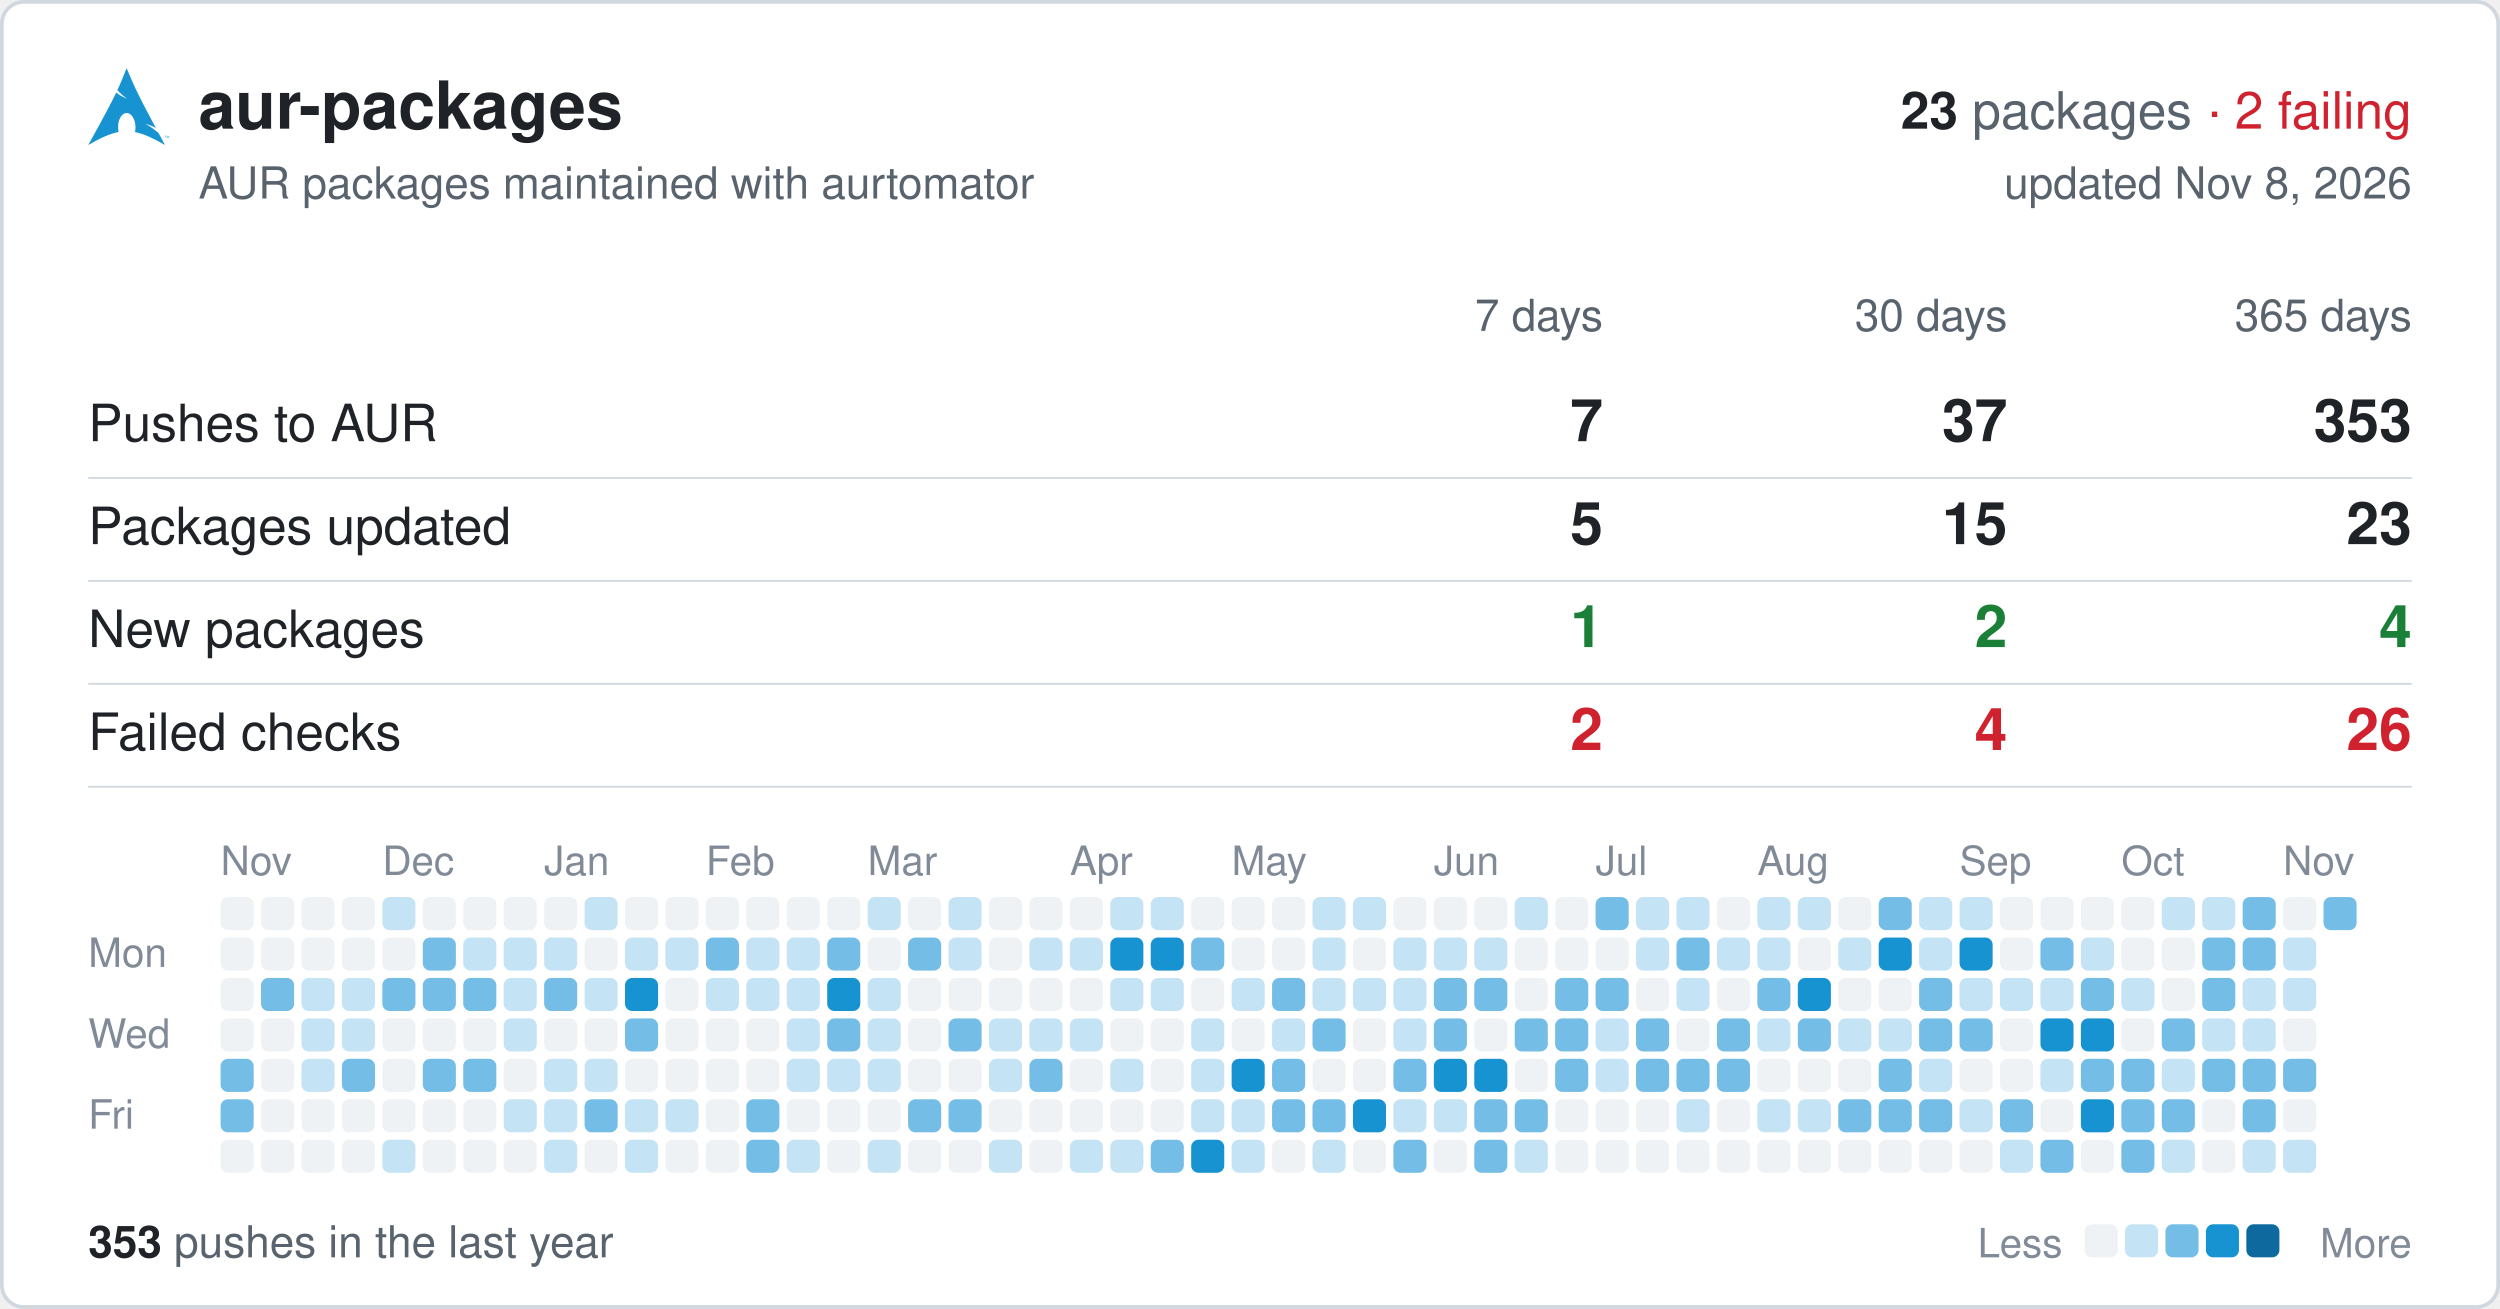
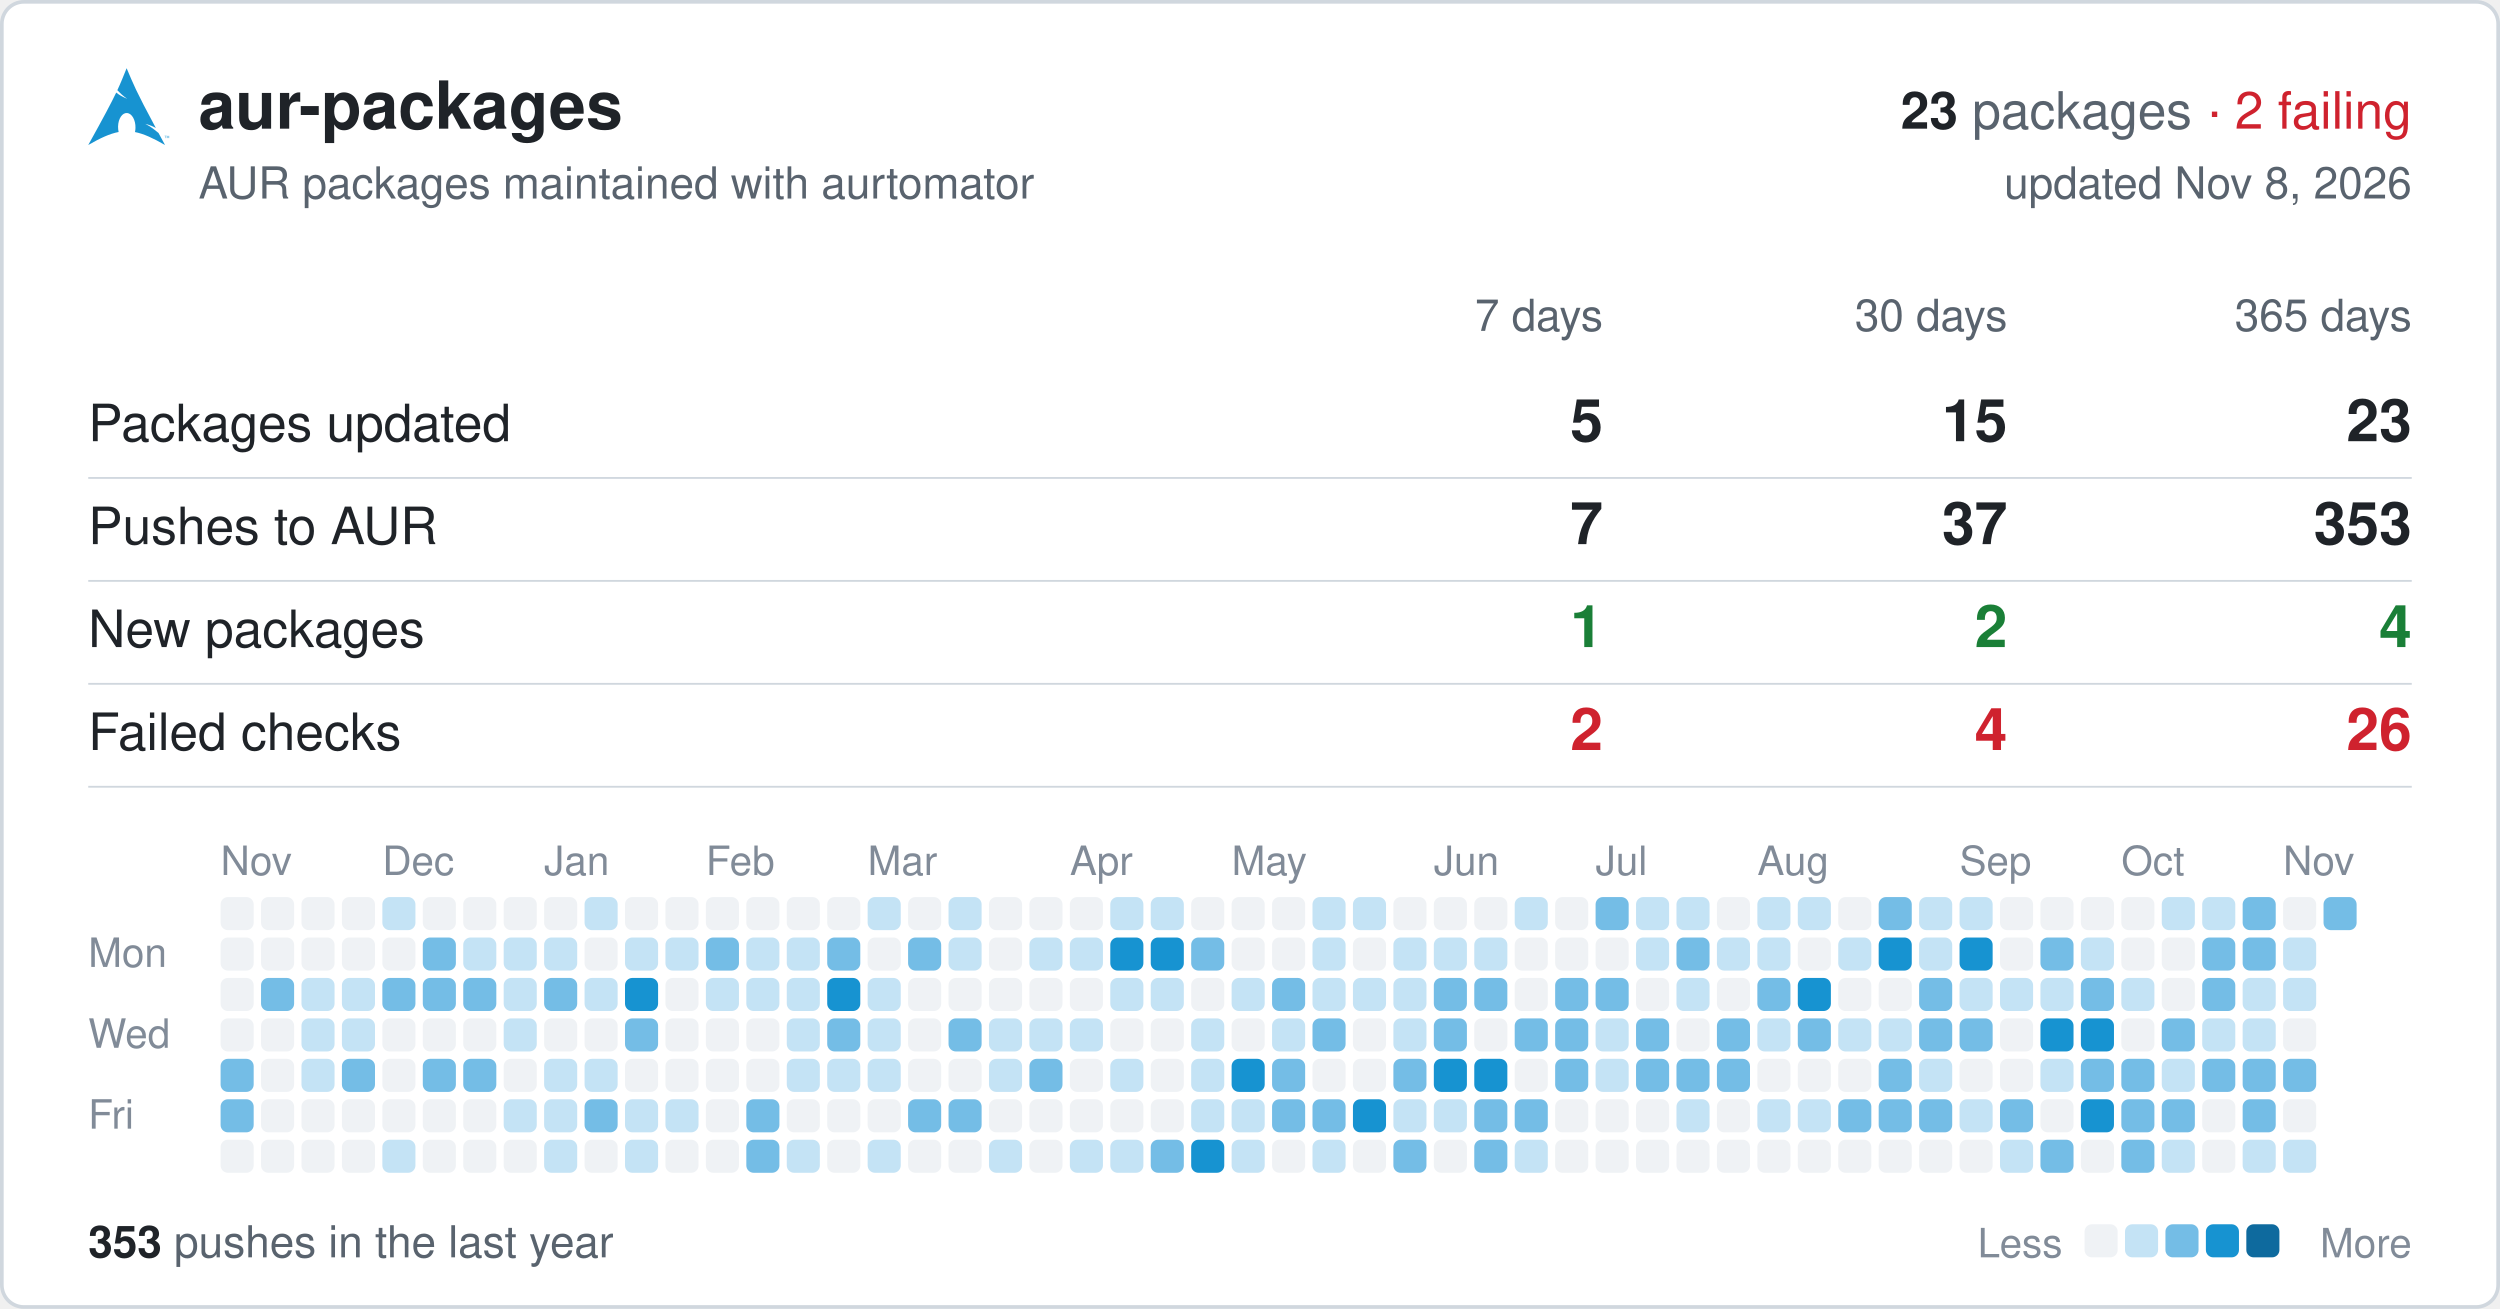
<svg xmlns="http://www.w3.org/2000/svg" width="680" height="356" viewBox="0 0 680 356" font-family="-apple-system,BlinkMacSystemFont,'Segoe UI',Helvetica,Arial,sans-serif">
  <rect x="0.5" y="0.5" width="679" height="355" rx="6" fill="#ffffff" stroke="#d0d7de" />
  <svg x="24" y="18" width="22" height="22" viewBox="0 0 24 24">
    <path fill="#1793d1" d="M11.39.605C10.376 3.092 9.764 4.72 8.635 7.132c.693.734 1.543 1.589 2.923 2.554-1.484-.61-2.496-1.224-3.252-1.86C6.86 10.842 4.596 15.138 0 23.395c3.612-2.085 6.412-3.37 9.021-3.862a6.61 6.61 0 01-.171-1.547l.003-.115c.058-2.315 1.261-4.095 2.687-3.973 1.426.12 2.534 2.096 2.478 4.409a6.52 6.52 0 01-.146 1.243c2.58.505 5.352 1.787 8.914 3.844-.702-1.293-1.33-2.459-1.929-3.57-.943-.73-1.926-1.682-3.933-2.713 1.38.359 2.367.772 3.137 1.234-6.09-11.334-6.582-12.84-8.67-17.74zM22.898 21.36v-.623h-.234v-.084h.562v.084h-.234v.623h.331v-.707h.142l.167.5.034.107a2.26 2.26 0 01.038-.114l.17-.493H24v.707h-.091v-.593l-.206.593h-.084l-.205-.602v.602h-.091" />
  </svg>
  <text x="54" y="35" font-size="18" font-weight="600" fill="#1f2328">aur-packages</text>
  <text x="656" y="35" font-size="14" text-anchor="end" fill="#59636e">
    <tspan font-weight="600" fill="#1f2328">23</tspan> packages <tspan fill="#cf222e">· 2 failing</tspan>
  </text>
  <text x="54" y="54" font-size="12" fill="#59636e">AUR packages maintained with aurtomator</text>
  <text x="656" y="54" font-size="12" text-anchor="end" fill="#59636e">updated Nov 8, 2026</text>
  <text x="436" y="90" font-size="12" text-anchor="end" fill="#59636e">7 days</text>
  <text x="546" y="90" font-size="12" text-anchor="end" fill="#59636e">30 days</text>
  <text x="656" y="90" font-size="12" text-anchor="end" fill="#59636e">365 days</text>
-   <text x="24" y="120" font-size="14" fill="#1f2328">Pushes to AUR</text>
-   <text x="436" y="120" font-size="16" font-weight="600" text-anchor="end" fill="#1f2328">7</text>
-   <text x="546" y="120" font-size="16" font-weight="600" text-anchor="end" fill="#1f2328">37</text>
-   <text x="656" y="120" font-size="16" font-weight="600" text-anchor="end" fill="#1f2328">353</text>
+   <text x="24" y="120" font-size="14" fill="#1f2328">Packages updated</text>
+   <text x="436" y="120" font-size="16" font-weight="600" text-anchor="end" fill="#1f2328">5</text>
+   <text x="546" y="120" font-size="16" font-weight="600" text-anchor="end" fill="#1f2328">15</text>
+   <text x="656" y="120" font-size="16" font-weight="600" text-anchor="end" fill="#1f2328">23</text>
  <line x1="24" x2="656" y1="130" y2="130" stroke="#d0d7de" stroke-width="0.5" />
-   <text x="24" y="148" font-size="14" fill="#1f2328">Packages updated</text>
-   <text x="436" y="148" font-size="16" font-weight="600" text-anchor="end" fill="#1f2328">5</text>
-   <text x="546" y="148" font-size="16" font-weight="600" text-anchor="end" fill="#1f2328">15</text>
-   <text x="656" y="148" font-size="16" font-weight="600" text-anchor="end" fill="#1f2328">23</text>
+   <text x="24" y="148" font-size="14" fill="#1f2328">Pushes to AUR</text>
+   <text x="436" y="148" font-size="16" font-weight="600" text-anchor="end" fill="#1f2328">7</text>
+   <text x="546" y="148" font-size="16" font-weight="600" text-anchor="end" fill="#1f2328">37</text>
+   <text x="656" y="148" font-size="16" font-weight="600" text-anchor="end" fill="#1f2328">353</text>
  <line x1="24" x2="656" y1="158" y2="158" stroke="#d0d7de" stroke-width="0.5" />
  <text x="24" y="176" font-size="14" fill="#1f2328">New packages</text>
  <text x="436" y="176" font-size="16" font-weight="600" text-anchor="end" fill="#1a7f37">1</text>
  <text x="546" y="176" font-size="16" font-weight="600" text-anchor="end" fill="#1a7f37">2</text>
  <text x="656" y="176" font-size="16" font-weight="600" text-anchor="end" fill="#1a7f37">4</text>
  <line x1="24" x2="656" y1="186" y2="186" stroke="#d0d7de" stroke-width="0.5" />
  <text x="24" y="204" font-size="14" fill="#1f2328">Failed checks</text>
  <text x="436" y="204" font-size="16" font-weight="600" text-anchor="end" fill="#cf222e">2</text>
  <text x="546" y="204" font-size="16" font-weight="600" text-anchor="end" fill="#cf222e">4</text>
  <text x="656" y="204" font-size="16" font-weight="600" text-anchor="end" fill="#cf222e">26</text>
  <line x1="24" x2="656" y1="214" y2="214" stroke="#d0d7de" stroke-width="0.5" />
  <text x="60" y="238" font-size="11" fill="#818b98">Nov</text>
  <text x="104" y="238" font-size="11" fill="#818b98">Dec</text>
  <text x="148" y="238" font-size="11" fill="#818b98">Jan</text>
  <text x="192" y="238" font-size="11" fill="#818b98">Feb</text>
  <text x="236" y="238" font-size="11" fill="#818b98">Mar</text>
  <text x="291" y="238" font-size="11" fill="#818b98">Apr</text>
  <text x="335" y="238" font-size="11" fill="#818b98">May</text>
  <text x="390" y="238" font-size="11" fill="#818b98">Jun</text>
  <text x="434" y="238" font-size="11" fill="#818b98">Jul</text>
  <text x="478" y="238" font-size="11" fill="#818b98">Aug</text>
  <text x="533" y="238" font-size="11" fill="#818b98">Sep</text>
  <text x="577" y="238" font-size="11" fill="#818b98">Oct</text>
  <text x="621" y="238" font-size="11" fill="#818b98">Nov</text>
  <text x="24" y="263" font-size="11" fill="#818b98">Mon</text>
  <text x="24" y="285" font-size="11" fill="#818b98">Wed</text>
  <text x="24" y="307" font-size="11" fill="#818b98">Fri</text>
  <g fill="#eff2f5">
    <rect x="60" y="244" width="9" height="9" rx="2" />
    <rect x="60" y="255" width="9" height="9" rx="2" />
    <rect x="60" y="266" width="9" height="9" rx="2" />
    <rect x="60" y="277" width="9" height="9" rx="2" />
    <rect x="60" y="310" width="9" height="9" rx="2" />
    <rect x="71" y="244" width="9" height="9" rx="2" />
    <rect x="71" y="255" width="9" height="9" rx="2" />
    <rect x="71" y="277" width="9" height="9" rx="2" />
    <rect x="71" y="288" width="9" height="9" rx="2" />
    <rect x="71" y="299" width="9" height="9" rx="2" />
    <rect x="71" y="310" width="9" height="9" rx="2" />
    <rect x="82" y="244" width="9" height="9" rx="2" />
    <rect x="82" y="255" width="9" height="9" rx="2" />
    <rect x="82" y="299" width="9" height="9" rx="2" />
    <rect x="82" y="310" width="9" height="9" rx="2" />
    <rect x="93" y="244" width="9" height="9" rx="2" />
    <rect x="93" y="255" width="9" height="9" rx="2" />
    <rect x="93" y="299" width="9" height="9" rx="2" />
    <rect x="93" y="310" width="9" height="9" rx="2" />
    <rect x="104" y="255" width="9" height="9" rx="2" />
    <rect x="104" y="277" width="9" height="9" rx="2" />
    <rect x="104" y="288" width="9" height="9" rx="2" />
    <rect x="104" y="299" width="9" height="9" rx="2" />
    <rect x="115" y="244" width="9" height="9" rx="2" />
    <rect x="115" y="277" width="9" height="9" rx="2" />
    <rect x="115" y="299" width="9" height="9" rx="2" />
    <rect x="115" y="310" width="9" height="9" rx="2" />
    <rect x="126" y="244" width="9" height="9" rx="2" />
    <rect x="126" y="277" width="9" height="9" rx="2" />
    <rect x="126" y="299" width="9" height="9" rx="2" />
    <rect x="126" y="310" width="9" height="9" rx="2" />
    <rect x="137" y="244" width="9" height="9" rx="2" />
    <rect x="137" y="288" width="9" height="9" rx="2" />
    <rect x="137" y="310" width="9" height="9" rx="2" />
    <rect x="148" y="244" width="9" height="9" rx="2" />
    <rect x="148" y="277" width="9" height="9" rx="2" />
    <rect x="159" y="255" width="9" height="9" rx="2" />
    <rect x="159" y="277" width="9" height="9" rx="2" />
    <rect x="159" y="310" width="9" height="9" rx="2" />
    <rect x="170" y="244" width="9" height="9" rx="2" />
    <rect x="170" y="288" width="9" height="9" rx="2" />
    <rect x="181" y="244" width="9" height="9" rx="2" />
    <rect x="181" y="266" width="9" height="9" rx="2" />
    <rect x="181" y="277" width="9" height="9" rx="2" />
    <rect x="181" y="288" width="9" height="9" rx="2" />
    <rect x="181" y="310" width="9" height="9" rx="2" />
    <rect x="192" y="244" width="9" height="9" rx="2" />
    <rect x="192" y="277" width="9" height="9" rx="2" />
    <rect x="192" y="288" width="9" height="9" rx="2" />
    <rect x="192" y="299" width="9" height="9" rx="2" />
    <rect x="192" y="310" width="9" height="9" rx="2" />
    <rect x="203" y="244" width="9" height="9" rx="2" />
    <rect x="203" y="277" width="9" height="9" rx="2" />
    <rect x="203" y="288" width="9" height="9" rx="2" />
    <rect x="214" y="244" width="9" height="9" rx="2" />
    <rect x="214" y="299" width="9" height="9" rx="2" />
    <rect x="225" y="244" width="9" height="9" rx="2" />
    <rect x="225" y="299" width="9" height="9" rx="2" />
    <rect x="225" y="310" width="9" height="9" rx="2" />
    <rect x="236" y="255" width="9" height="9" rx="2" />
    <rect x="236" y="299" width="9" height="9" rx="2" />
    <rect x="247" y="244" width="9" height="9" rx="2" />
    <rect x="247" y="266" width="9" height="9" rx="2" />
    <rect x="247" y="277" width="9" height="9" rx="2" />
    <rect x="247" y="288" width="9" height="9" rx="2" />
    <rect x="247" y="310" width="9" height="9" rx="2" />
    <rect x="258" y="266" width="9" height="9" rx="2" />
    <rect x="258" y="288" width="9" height="9" rx="2" />
    <rect x="258" y="310" width="9" height="9" rx="2" />
    <rect x="269" y="244" width="9" height="9" rx="2" />
    <rect x="269" y="255" width="9" height="9" rx="2" />
    <rect x="269" y="266" width="9" height="9" rx="2" />
    <rect x="269" y="299" width="9" height="9" rx="2" />
    <rect x="280" y="244" width="9" height="9" rx="2" />
    <rect x="280" y="266" width="9" height="9" rx="2" />
    <rect x="280" y="299" width="9" height="9" rx="2" />
    <rect x="280" y="310" width="9" height="9" rx="2" />
    <rect x="291" y="244" width="9" height="9" rx="2" />
    <rect x="291" y="266" width="9" height="9" rx="2" />
    <rect x="291" y="288" width="9" height="9" rx="2" />
    <rect x="291" y="299" width="9" height="9" rx="2" />
    <rect x="302" y="277" width="9" height="9" rx="2" />
    <rect x="302" y="299" width="9" height="9" rx="2" />
    <rect x="313" y="277" width="9" height="9" rx="2" />
    <rect x="313" y="288" width="9" height="9" rx="2" />
    <rect x="313" y="299" width="9" height="9" rx="2" />
    <rect x="324" y="244" width="9" height="9" rx="2" />
    <rect x="324" y="266" width="9" height="9" rx="2" />
    <rect x="335" y="244" width="9" height="9" rx="2" />
    <rect x="335" y="255" width="9" height="9" rx="2" />
    <rect x="335" y="277" width="9" height="9" rx="2" />
    <rect x="346" y="244" width="9" height="9" rx="2" />
    <rect x="346" y="255" width="9" height="9" rx="2" />
    <rect x="346" y="310" width="9" height="9" rx="2" />
    <rect x="357" y="288" width="9" height="9" rx="2" />
    <rect x="368" y="255" width="9" height="9" rx="2" />
    <rect x="368" y="277" width="9" height="9" rx="2" />
    <rect x="368" y="288" width="9" height="9" rx="2" />
    <rect x="368" y="310" width="9" height="9" rx="2" />
    <rect x="379" y="244" width="9" height="9" rx="2" />
    <rect x="390" y="244" width="9" height="9" rx="2" />
    <rect x="390" y="310" width="9" height="9" rx="2" />
    <rect x="401" y="244" width="9" height="9" rx="2" />
    <rect x="401" y="277" width="9" height="9" rx="2" />
    <rect x="412" y="255" width="9" height="9" rx="2" />
    <rect x="412" y="266" width="9" height="9" rx="2" />
    <rect x="412" y="288" width="9" height="9" rx="2" />
    <rect x="423" y="244" width="9" height="9" rx="2" />
    <rect x="423" y="255" width="9" height="9" rx="2" />
    <rect x="423" y="299" width="9" height="9" rx="2" />
    <rect x="423" y="310" width="9" height="9" rx="2" />
    <rect x="434" y="255" width="9" height="9" rx="2" />
    <rect x="434" y="299" width="9" height="9" rx="2" />
    <rect x="434" y="310" width="9" height="9" rx="2" />
    <rect x="445" y="266" width="9" height="9" rx="2" />
    <rect x="445" y="299" width="9" height="9" rx="2" />
    <rect x="445" y="310" width="9" height="9" rx="2" />
    <rect x="456" y="277" width="9" height="9" rx="2" />
    <rect x="456" y="310" width="9" height="9" rx="2" />
    <rect x="467" y="244" width="9" height="9" rx="2" />
    <rect x="467" y="266" width="9" height="9" rx="2" />
    <rect x="467" y="299" width="9" height="9" rx="2" />
    <rect x="467" y="310" width="9" height="9" rx="2" />
    <rect x="478" y="288" width="9" height="9" rx="2" />
    <rect x="478" y="310" width="9" height="9" rx="2" />
    <rect x="489" y="255" width="9" height="9" rx="2" />
    <rect x="489" y="288" width="9" height="9" rx="2" />
    <rect x="489" y="310" width="9" height="9" rx="2" />
    <rect x="500" y="244" width="9" height="9" rx="2" />
    <rect x="500" y="266" width="9" height="9" rx="2" />
    <rect x="500" y="288" width="9" height="9" rx="2" />
    <rect x="500" y="310" width="9" height="9" rx="2" />
    <rect x="511" y="266" width="9" height="9" rx="2" />
    <rect x="511" y="310" width="9" height="9" rx="2" />
    <rect x="522" y="310" width="9" height="9" rx="2" />
    <rect x="533" y="288" width="9" height="9" rx="2" />
    <rect x="533" y="310" width="9" height="9" rx="2" />
    <rect x="544" y="244" width="9" height="9" rx="2" />
    <rect x="544" y="255" width="9" height="9" rx="2" />
    <rect x="544" y="277" width="9" height="9" rx="2" />
    <rect x="544" y="288" width="9" height="9" rx="2" />
    <rect x="555" y="244" width="9" height="9" rx="2" />
    <rect x="555" y="299" width="9" height="9" rx="2" />
    <rect x="566" y="244" width="9" height="9" rx="2" />
    <rect x="566" y="310" width="9" height="9" rx="2" />
    <rect x="577" y="244" width="9" height="9" rx="2" />
    <rect x="577" y="255" width="9" height="9" rx="2" />
    <rect x="577" y="277" width="9" height="9" rx="2" />
    <rect x="588" y="255" width="9" height="9" rx="2" />
    <rect x="588" y="266" width="9" height="9" rx="2" />
    <rect x="599" y="299" width="9" height="9" rx="2" />
    <rect x="599" y="310" width="9" height="9" rx="2" />
    <rect x="621" y="244" width="9" height="9" rx="2" />
    <rect x="621" y="277" width="9" height="9" rx="2" />
    <rect x="621" y="299" width="9" height="9" rx="2" />
  </g>
  <g fill="#c4e3f5">
    <rect x="82" y="266" width="9" height="9" rx="2" />
    <rect x="82" y="277" width="9" height="9" rx="2" />
    <rect x="82" y="288" width="9" height="9" rx="2" />
    <rect x="93" y="266" width="9" height="9" rx="2" />
    <rect x="93" y="277" width="9" height="9" rx="2" />
    <rect x="104" y="244" width="9" height="9" rx="2" />
    <rect x="104" y="310" width="9" height="9" rx="2" />
    <rect x="126" y="255" width="9" height="9" rx="2" />
    <rect x="137" y="255" width="9" height="9" rx="2" />
    <rect x="137" y="266" width="9" height="9" rx="2" />
    <rect x="137" y="277" width="9" height="9" rx="2" />
    <rect x="137" y="299" width="9" height="9" rx="2" />
    <rect x="148" y="255" width="9" height="9" rx="2" />
    <rect x="148" y="288" width="9" height="9" rx="2" />
    <rect x="148" y="299" width="9" height="9" rx="2" />
    <rect x="148" y="310" width="9" height="9" rx="2" />
    <rect x="159" y="244" width="9" height="9" rx="2" />
    <rect x="159" y="266" width="9" height="9" rx="2" />
    <rect x="159" y="288" width="9" height="9" rx="2" />
    <rect x="170" y="255" width="9" height="9" rx="2" />
    <rect x="170" y="299" width="9" height="9" rx="2" />
    <rect x="170" y="310" width="9" height="9" rx="2" />
    <rect x="181" y="255" width="9" height="9" rx="2" />
    <rect x="181" y="299" width="9" height="9" rx="2" />
    <rect x="192" y="266" width="9" height="9" rx="2" />
    <rect x="203" y="255" width="9" height="9" rx="2" />
    <rect x="203" y="266" width="9" height="9" rx="2" />
    <rect x="214" y="255" width="9" height="9" rx="2" />
    <rect x="214" y="266" width="9" height="9" rx="2" />
    <rect x="214" y="277" width="9" height="9" rx="2" />
    <rect x="214" y="288" width="9" height="9" rx="2" />
    <rect x="214" y="310" width="9" height="9" rx="2" />
    <rect x="225" y="288" width="9" height="9" rx="2" />
    <rect x="236" y="244" width="9" height="9" rx="2" />
    <rect x="236" y="266" width="9" height="9" rx="2" />
    <rect x="236" y="277" width="9" height="9" rx="2" />
    <rect x="236" y="288" width="9" height="9" rx="2" />
    <rect x="236" y="310" width="9" height="9" rx="2" />
    <rect x="258" y="244" width="9" height="9" rx="2" />
    <rect x="258" y="255" width="9" height="9" rx="2" />
    <rect x="269" y="277" width="9" height="9" rx="2" />
    <rect x="269" y="288" width="9" height="9" rx="2" />
    <rect x="269" y="310" width="9" height="9" rx="2" />
    <rect x="280" y="255" width="9" height="9" rx="2" />
    <rect x="280" y="277" width="9" height="9" rx="2" />
    <rect x="291" y="255" width="9" height="9" rx="2" />
    <rect x="291" y="277" width="9" height="9" rx="2" />
    <rect x="291" y="310" width="9" height="9" rx="2" />
    <rect x="302" y="244" width="9" height="9" rx="2" />
    <rect x="302" y="266" width="9" height="9" rx="2" />
    <rect x="302" y="288" width="9" height="9" rx="2" />
    <rect x="302" y="310" width="9" height="9" rx="2" />
    <rect x="313" y="244" width="9" height="9" rx="2" />
    <rect x="313" y="266" width="9" height="9" rx="2" />
    <rect x="324" y="277" width="9" height="9" rx="2" />
    <rect x="324" y="288" width="9" height="9" rx="2" />
    <rect x="324" y="299" width="9" height="9" rx="2" />
    <rect x="335" y="266" width="9" height="9" rx="2" />
    <rect x="335" y="299" width="9" height="9" rx="2" />
    <rect x="335" y="310" width="9" height="9" rx="2" />
    <rect x="346" y="277" width="9" height="9" rx="2" />
    <rect x="357" y="244" width="9" height="9" rx="2" />
    <rect x="357" y="255" width="9" height="9" rx="2" />
    <rect x="357" y="266" width="9" height="9" rx="2" />
    <rect x="357" y="310" width="9" height="9" rx="2" />
    <rect x="368" y="244" width="9" height="9" rx="2" />
    <rect x="368" y="266" width="9" height="9" rx="2" />
    <rect x="379" y="255" width="9" height="9" rx="2" />
    <rect x="379" y="266" width="9" height="9" rx="2" />
    <rect x="379" y="277" width="9" height="9" rx="2" />
    <rect x="379" y="299" width="9" height="9" rx="2" />
    <rect x="390" y="255" width="9" height="9" rx="2" />
    <rect x="390" y="299" width="9" height="9" rx="2" />
    <rect x="401" y="255" width="9" height="9" rx="2" />
    <rect x="412" y="244" width="9" height="9" rx="2" />
    <rect x="412" y="310" width="9" height="9" rx="2" />
    <rect x="434" y="277" width="9" height="9" rx="2" />
    <rect x="434" y="288" width="9" height="9" rx="2" />
    <rect x="445" y="244" width="9" height="9" rx="2" />
    <rect x="445" y="255" width="9" height="9" rx="2" />
    <rect x="456" y="244" width="9" height="9" rx="2" />
    <rect x="456" y="266" width="9" height="9" rx="2" />
    <rect x="456" y="299" width="9" height="9" rx="2" />
    <rect x="467" y="255" width="9" height="9" rx="2" />
    <rect x="478" y="244" width="9" height="9" rx="2" />
    <rect x="478" y="255" width="9" height="9" rx="2" />
    <rect x="478" y="277" width="9" height="9" rx="2" />
    <rect x="478" y="299" width="9" height="9" rx="2" />
    <rect x="489" y="244" width="9" height="9" rx="2" />
    <rect x="489" y="299" width="9" height="9" rx="2" />
    <rect x="500" y="255" width="9" height="9" rx="2" />
    <rect x="500" y="277" width="9" height="9" rx="2" />
    <rect x="511" y="277" width="9" height="9" rx="2" />
    <rect x="522" y="244" width="9" height="9" rx="2" />
    <rect x="522" y="255" width="9" height="9" rx="2" />
    <rect x="522" y="288" width="9" height="9" rx="2" />
    <rect x="533" y="244" width="9" height="9" rx="2" />
    <rect x="533" y="266" width="9" height="9" rx="2" />
    <rect x="533" y="299" width="9" height="9" rx="2" />
    <rect x="544" y="266" width="9" height="9" rx="2" />
    <rect x="544" y="310" width="9" height="9" rx="2" />
    <rect x="555" y="266" width="9" height="9" rx="2" />
    <rect x="555" y="288" width="9" height="9" rx="2" />
    <rect x="566" y="255" width="9" height="9" rx="2" />
    <rect x="577" y="266" width="9" height="9" rx="2" />
    <rect x="588" y="244" width="9" height="9" rx="2" />
    <rect x="588" y="288" width="9" height="9" rx="2" />
    <rect x="588" y="310" width="9" height="9" rx="2" />
    <rect x="599" y="244" width="9" height="9" rx="2" />
    <rect x="599" y="277" width="9" height="9" rx="2" />
    <rect x="610" y="266" width="9" height="9" rx="2" />
    <rect x="610" y="277" width="9" height="9" rx="2" />
    <rect x="610" y="310" width="9" height="9" rx="2" />
    <rect x="621" y="255" width="9" height="9" rx="2" />
    <rect x="621" y="266" width="9" height="9" rx="2" />
    <rect x="621" y="310" width="9" height="9" rx="2" />
  </g>
  <g fill="#74bde6">
    <rect x="60" y="288" width="9" height="9" rx="2" />
    <rect x="60" y="299" width="9" height="9" rx="2" />
    <rect x="71" y="266" width="9" height="9" rx="2" />
    <rect x="93" y="288" width="9" height="9" rx="2" />
    <rect x="104" y="266" width="9" height="9" rx="2" />
    <rect x="115" y="255" width="9" height="9" rx="2" />
    <rect x="115" y="266" width="9" height="9" rx="2" />
    <rect x="115" y="288" width="9" height="9" rx="2" />
    <rect x="126" y="266" width="9" height="9" rx="2" />
    <rect x="126" y="288" width="9" height="9" rx="2" />
    <rect x="148" y="266" width="9" height="9" rx="2" />
    <rect x="159" y="299" width="9" height="9" rx="2" />
    <rect x="170" y="277" width="9" height="9" rx="2" />
    <rect x="192" y="255" width="9" height="9" rx="2" />
    <rect x="203" y="299" width="9" height="9" rx="2" />
    <rect x="203" y="310" width="9" height="9" rx="2" />
    <rect x="225" y="255" width="9" height="9" rx="2" />
    <rect x="225" y="277" width="9" height="9" rx="2" />
    <rect x="247" y="255" width="9" height="9" rx="2" />
    <rect x="247" y="299" width="9" height="9" rx="2" />
    <rect x="258" y="277" width="9" height="9" rx="2" />
    <rect x="258" y="299" width="9" height="9" rx="2" />
    <rect x="280" y="288" width="9" height="9" rx="2" />
    <rect x="313" y="310" width="9" height="9" rx="2" />
    <rect x="324" y="255" width="9" height="9" rx="2" />
    <rect x="346" y="266" width="9" height="9" rx="2" />
    <rect x="346" y="288" width="9" height="9" rx="2" />
    <rect x="346" y="299" width="9" height="9" rx="2" />
    <rect x="357" y="277" width="9" height="9" rx="2" />
    <rect x="357" y="299" width="9" height="9" rx="2" />
    <rect x="379" y="288" width="9" height="9" rx="2" />
    <rect x="379" y="310" width="9" height="9" rx="2" />
    <rect x="390" y="266" width="9" height="9" rx="2" />
    <rect x="390" y="277" width="9" height="9" rx="2" />
    <rect x="401" y="266" width="9" height="9" rx="2" />
    <rect x="401" y="299" width="9" height="9" rx="2" />
    <rect x="401" y="310" width="9" height="9" rx="2" />
    <rect x="412" y="277" width="9" height="9" rx="2" />
    <rect x="412" y="299" width="9" height="9" rx="2" />
    <rect x="423" y="266" width="9" height="9" rx="2" />
    <rect x="423" y="277" width="9" height="9" rx="2" />
    <rect x="423" y="288" width="9" height="9" rx="2" />
    <rect x="434" y="244" width="9" height="9" rx="2" />
    <rect x="434" y="266" width="9" height="9" rx="2" />
    <rect x="445" y="277" width="9" height="9" rx="2" />
    <rect x="445" y="288" width="9" height="9" rx="2" />
    <rect x="456" y="255" width="9" height="9" rx="2" />
    <rect x="456" y="288" width="9" height="9" rx="2" />
    <rect x="467" y="277" width="9" height="9" rx="2" />
    <rect x="467" y="288" width="9" height="9" rx="2" />
    <rect x="478" y="266" width="9" height="9" rx="2" />
    <rect x="489" y="277" width="9" height="9" rx="2" />
    <rect x="500" y="299" width="9" height="9" rx="2" />
    <rect x="511" y="244" width="9" height="9" rx="2" />
    <rect x="511" y="288" width="9" height="9" rx="2" />
    <rect x="511" y="299" width="9" height="9" rx="2" />
    <rect x="522" y="266" width="9" height="9" rx="2" />
    <rect x="522" y="277" width="9" height="9" rx="2" />
    <rect x="522" y="299" width="9" height="9" rx="2" />
    <rect x="533" y="277" width="9" height="9" rx="2" />
    <rect x="544" y="299" width="9" height="9" rx="2" />
    <rect x="555" y="255" width="9" height="9" rx="2" />
    <rect x="555" y="310" width="9" height="9" rx="2" />
    <rect x="566" y="266" width="9" height="9" rx="2" />
    <rect x="566" y="288" width="9" height="9" rx="2" />
    <rect x="577" y="288" width="9" height="9" rx="2" />
    <rect x="577" y="299" width="9" height="9" rx="2" />
    <rect x="577" y="310" width="9" height="9" rx="2" />
    <rect x="588" y="277" width="9" height="9" rx="2" />
    <rect x="588" y="299" width="9" height="9" rx="2" />
    <rect x="599" y="255" width="9" height="9" rx="2" />
    <rect x="599" y="266" width="9" height="9" rx="2" />
    <rect x="599" y="288" width="9" height="9" rx="2" />
    <rect x="610" y="244" width="9" height="9" rx="2" />
    <rect x="610" y="255" width="9" height="9" rx="2" />
    <rect x="610" y="288" width="9" height="9" rx="2" />
    <rect x="610" y="299" width="9" height="9" rx="2" />
    <rect x="621" y="288" width="9" height="9" rx="2" />
    <rect x="632" y="244" width="9" height="9" rx="2" />
  </g>
  <g fill="#1793d1">
    <rect x="170" y="266" width="9" height="9" rx="2" />
    <rect x="225" y="266" width="9" height="9" rx="2" />
    <rect x="302" y="255" width="9" height="9" rx="2" />
    <rect x="313" y="255" width="9" height="9" rx="2" />
    <rect x="324" y="310" width="9" height="9" rx="2" />
    <rect x="335" y="288" width="9" height="9" rx="2" />
    <rect x="368" y="299" width="9" height="9" rx="2" />
    <rect x="390" y="288" width="9" height="9" rx="2" />
    <rect x="401" y="288" width="9" height="9" rx="2" />
    <rect x="489" y="266" width="9" height="9" rx="2" />
    <rect x="511" y="255" width="9" height="9" rx="2" />
    <rect x="533" y="255" width="9" height="9" rx="2" />
    <rect x="555" y="277" width="9" height="9" rx="2" />
    <rect x="566" y="277" width="9" height="9" rx="2" />
    <rect x="566" y="299" width="9" height="9" rx="2" />
  </g>
  <text x="24" y="342" font-size="12" fill="#59636e">
    <tspan font-weight="600" fill="#1f2328">353</tspan> pushes in the last year</text>
  <text x="561" y="342" font-size="11" text-anchor="end" fill="#818b98">Less</text>
  <rect x="567" y="333" width="9" height="9" rx="2" fill="#eff2f5" />
  <rect x="578" y="333" width="9" height="9" rx="2" fill="#c4e3f5" />
  <rect x="589" y="333" width="9" height="9" rx="2" fill="#74bde6" />
  <rect x="600" y="333" width="9" height="9" rx="2" fill="#1793d1" />
  <rect x="611" y="333" width="9" height="9" rx="2" fill="#0e6a9e" />
  <text x="656" y="342" font-size="11" text-anchor="end" fill="#818b98">More</text>
</svg>
